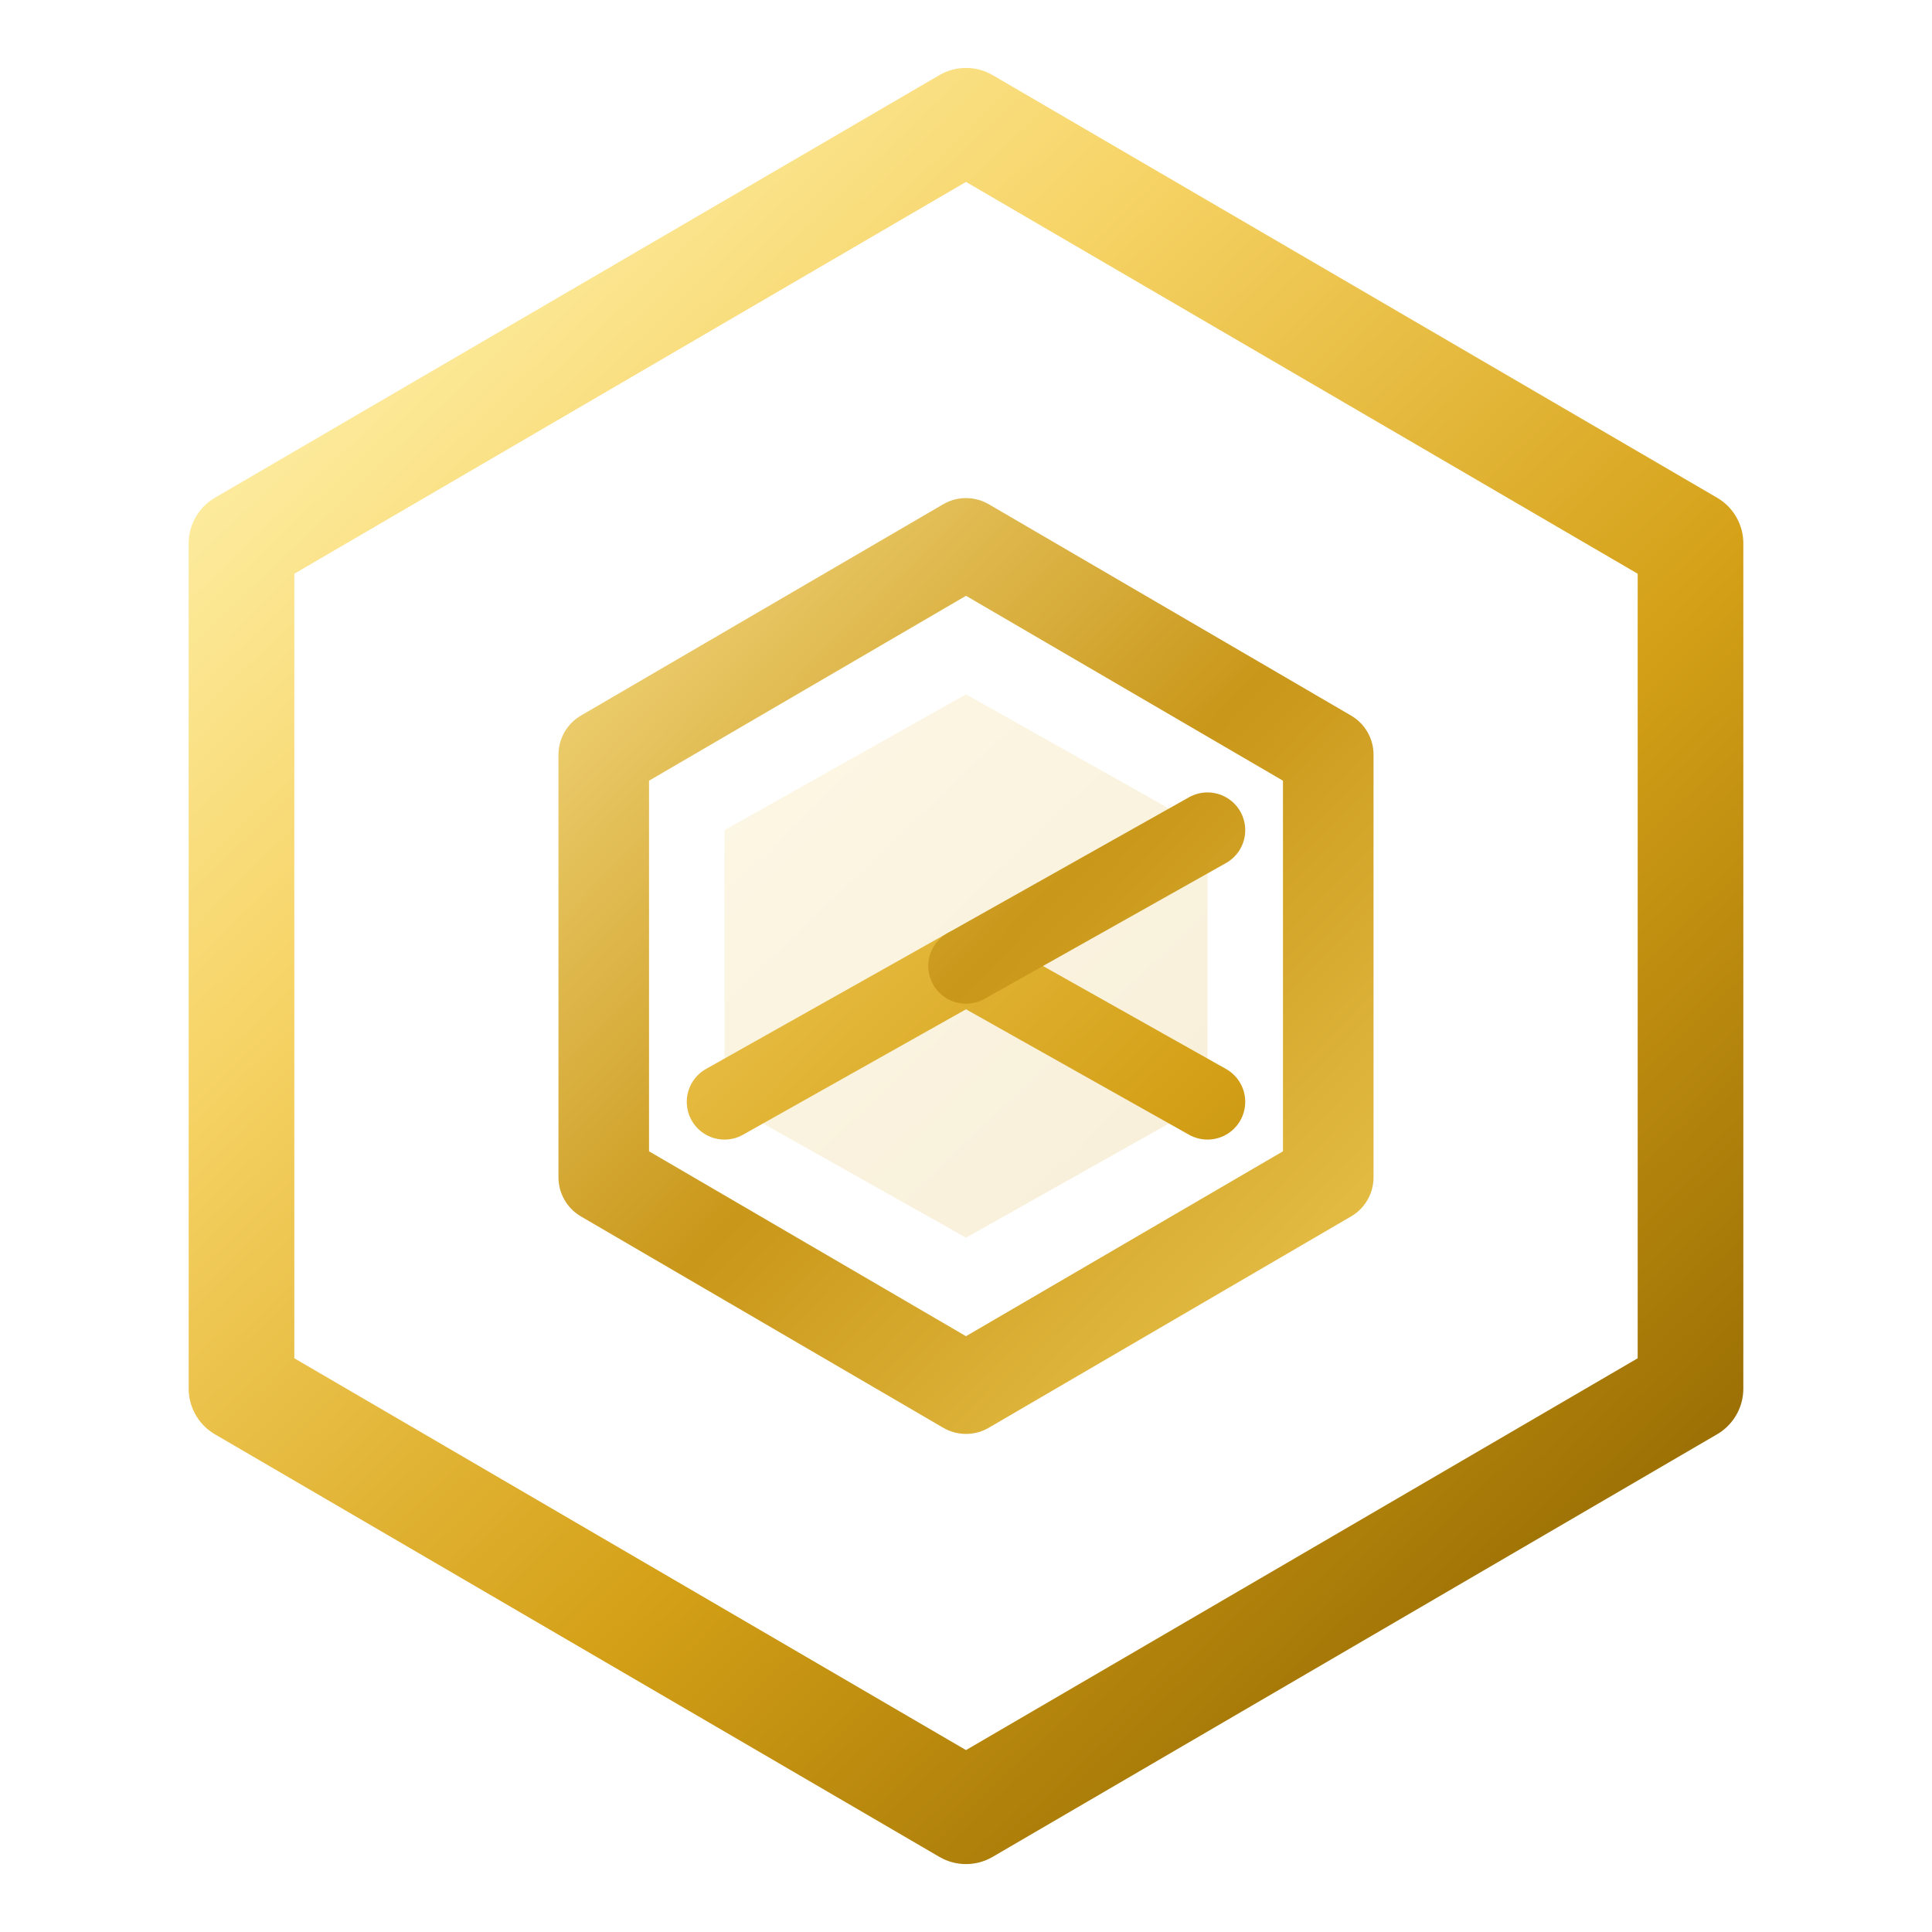
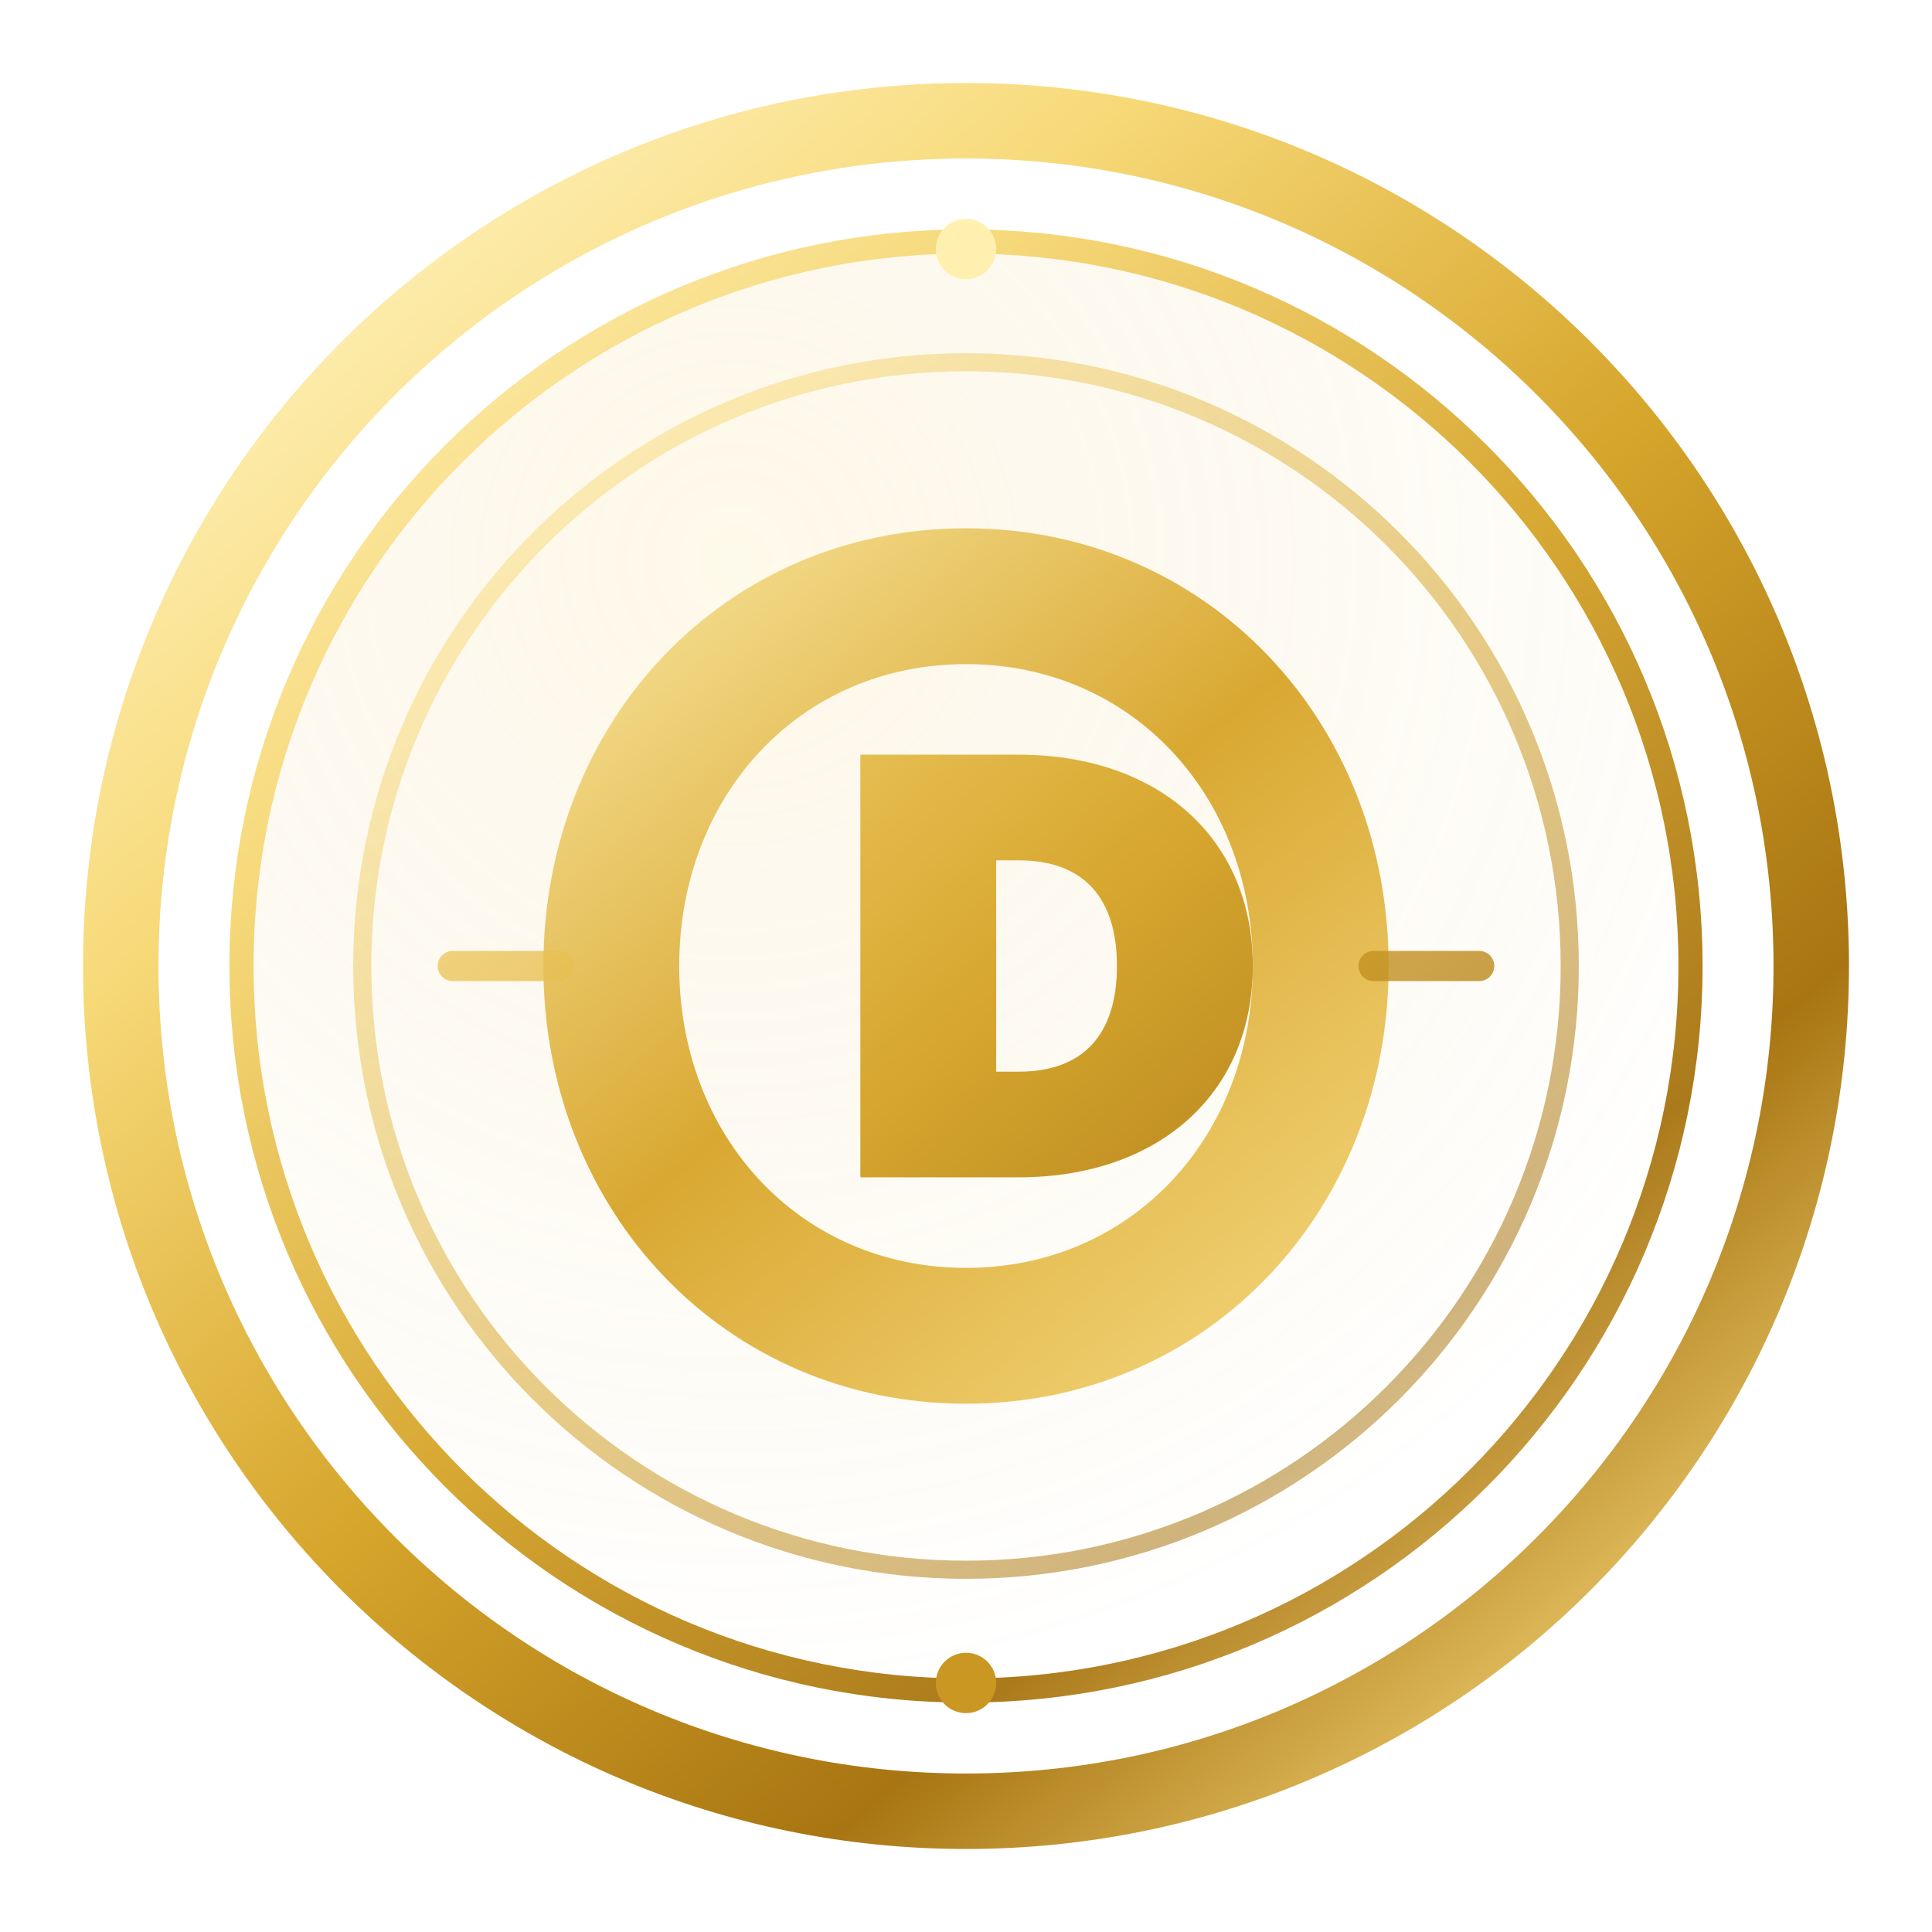
<svg xmlns="http://www.w3.org/2000/svg" viewBox="0 0 128 128" role="img" aria-labelledby="title desc">
  <defs>
-     <linearGradient id="gold" x1="18" y1="16" x2="110" y2="112" gradientUnits="userSpaceOnUse">
-       <stop offset="0" stop-color="#FFF3B0" />
-       <stop offset="0.28" stop-color="#F6D365" />
-       <stop offset="0.62" stop-color="#D4A017" />
-       <stop offset="1" stop-color="#8F6500" />
+     <linearGradient id="gold" x1="18" y1="12" x2="108" y2="116" gradientUnits="userSpaceOnUse">
+       <stop offset="0" stop-color="#FFF4C2" />
+       <stop offset=".24" stop-color="#F7D978" />
+       <stop offset=".52" stop-color="#D6A52B" />
+       <stop offset=".78" stop-color="#A87512" />
+       <stop offset="1" stop-color="#F3D477" />
    </linearGradient>
-     <linearGradient id="gold2" x1="30" y1="30" x2="100" y2="98" gradientUnits="userSpaceOnUse">
-       <stop offset="0" stop-color="#FFE99A" />
-       <stop offset="0.5" stop-color="#C99719" />
-       <stop offset="1" stop-color="#F4D35E" />
+     <linearGradient id="inner" x1="36" y1="30" x2="92" y2="98" gradientUnits="userSpaceOnUse">
+       <stop offset="0" stop-color="#FFF1B1" />
+       <stop offset=".48" stop-color="#D9A832" />
+       <stop offset="1" stop-color="#F9DF8A" />
    </linearGradient>
+     <radialGradient id="sheen" cx="34%" cy="22%" r="78%">
+       <stop offset="0" stop-color="#F8D978" stop-opacity=".16" />
+       <stop offset="1" stop-color="#D6A52B" stop-opacity="0" />
+     </radialGradient>
  </defs>
-   <path d="M64 8 112 36v56l-48 28L16 92V36L64 8Z" fill="none" stroke="url(#gold)" stroke-width="7" stroke-linejoin="round" />
-   <path d="M40 78V50l24-14 24 14v28L64 92 40 78Z" fill="none" stroke="url(#gold2)" stroke-width="6" stroke-linejoin="round" />
-   <path d="M48 73V55l16-9 16 9v18l-16 9-16-9Z" fill="url(#gold)" opacity=".16" />
-   <path d="m48 73 16-9 16 9" fill="none" stroke="url(#gold)" stroke-width="5" stroke-linecap="round" stroke-linejoin="round" />
-   <path d="m64 64 16-9" fill="none" stroke="url(#gold2)" stroke-width="5" stroke-linecap="round" />
+   <circle cx="64" cy="64" r="56" fill="none" stroke="url(#gold)" stroke-width="5" />
+   <circle cx="64" cy="64" r="48" fill="url(#sheen)" stroke="url(#gold)" stroke-width="1.6" opacity=".96" />
+   <circle cx="64" cy="64" r="40" fill="none" stroke="url(#gold)" stroke-width="1.2" opacity=".55" />
+   <path d="M64 35c-16 0-28 12.8-28 29s12 29 28 29 28-12.8 28-29S80 35 64 35Zm0 9c11 0 19 8.7 19 20s-8 20-19 20-19-8.7-19-20 8-20 19-20Z" fill="url(#inner)" fill-rule="evenodd" />
+   <path d="M57 50h10.5c9.2 0 15.5 5.5 15.5 14s-6.3 14-15.5 14H57V50Zm9 7v14h1.5c4.3 0 6.5-2.5 6.5-7s-2.2-7-6.5-7H66Z" fill="url(#gold)" opacity=".98" />
+   <path d="M30 64h7M91 64h7" stroke="url(#gold)" stroke-width="2" stroke-linecap="round" opacity=".8" />
+   <circle cx="64" cy="16.5" r="2" fill="#FFF0B0" />
+   <circle cx="64" cy="111.5" r="2" fill="#C99722" />
</svg>
